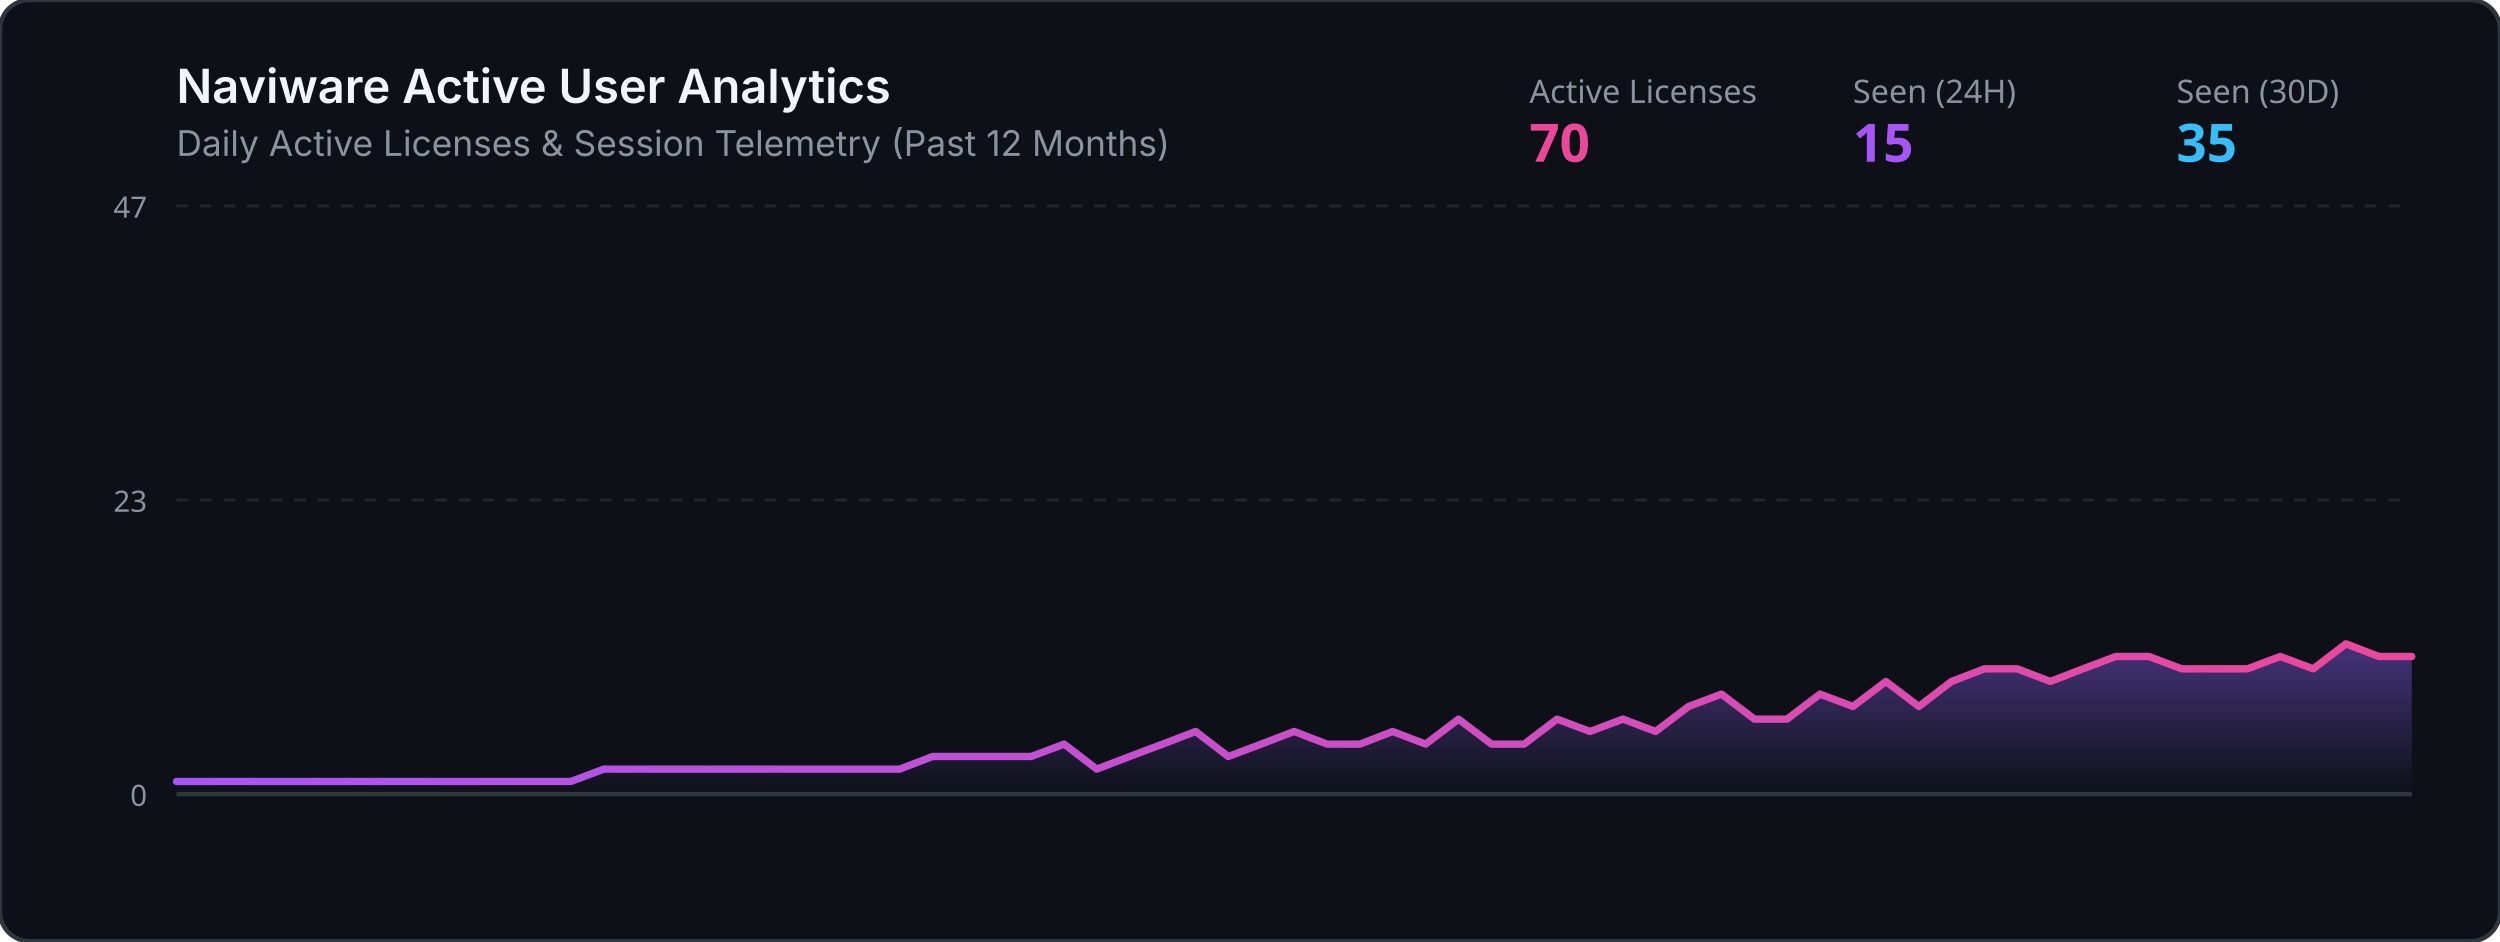
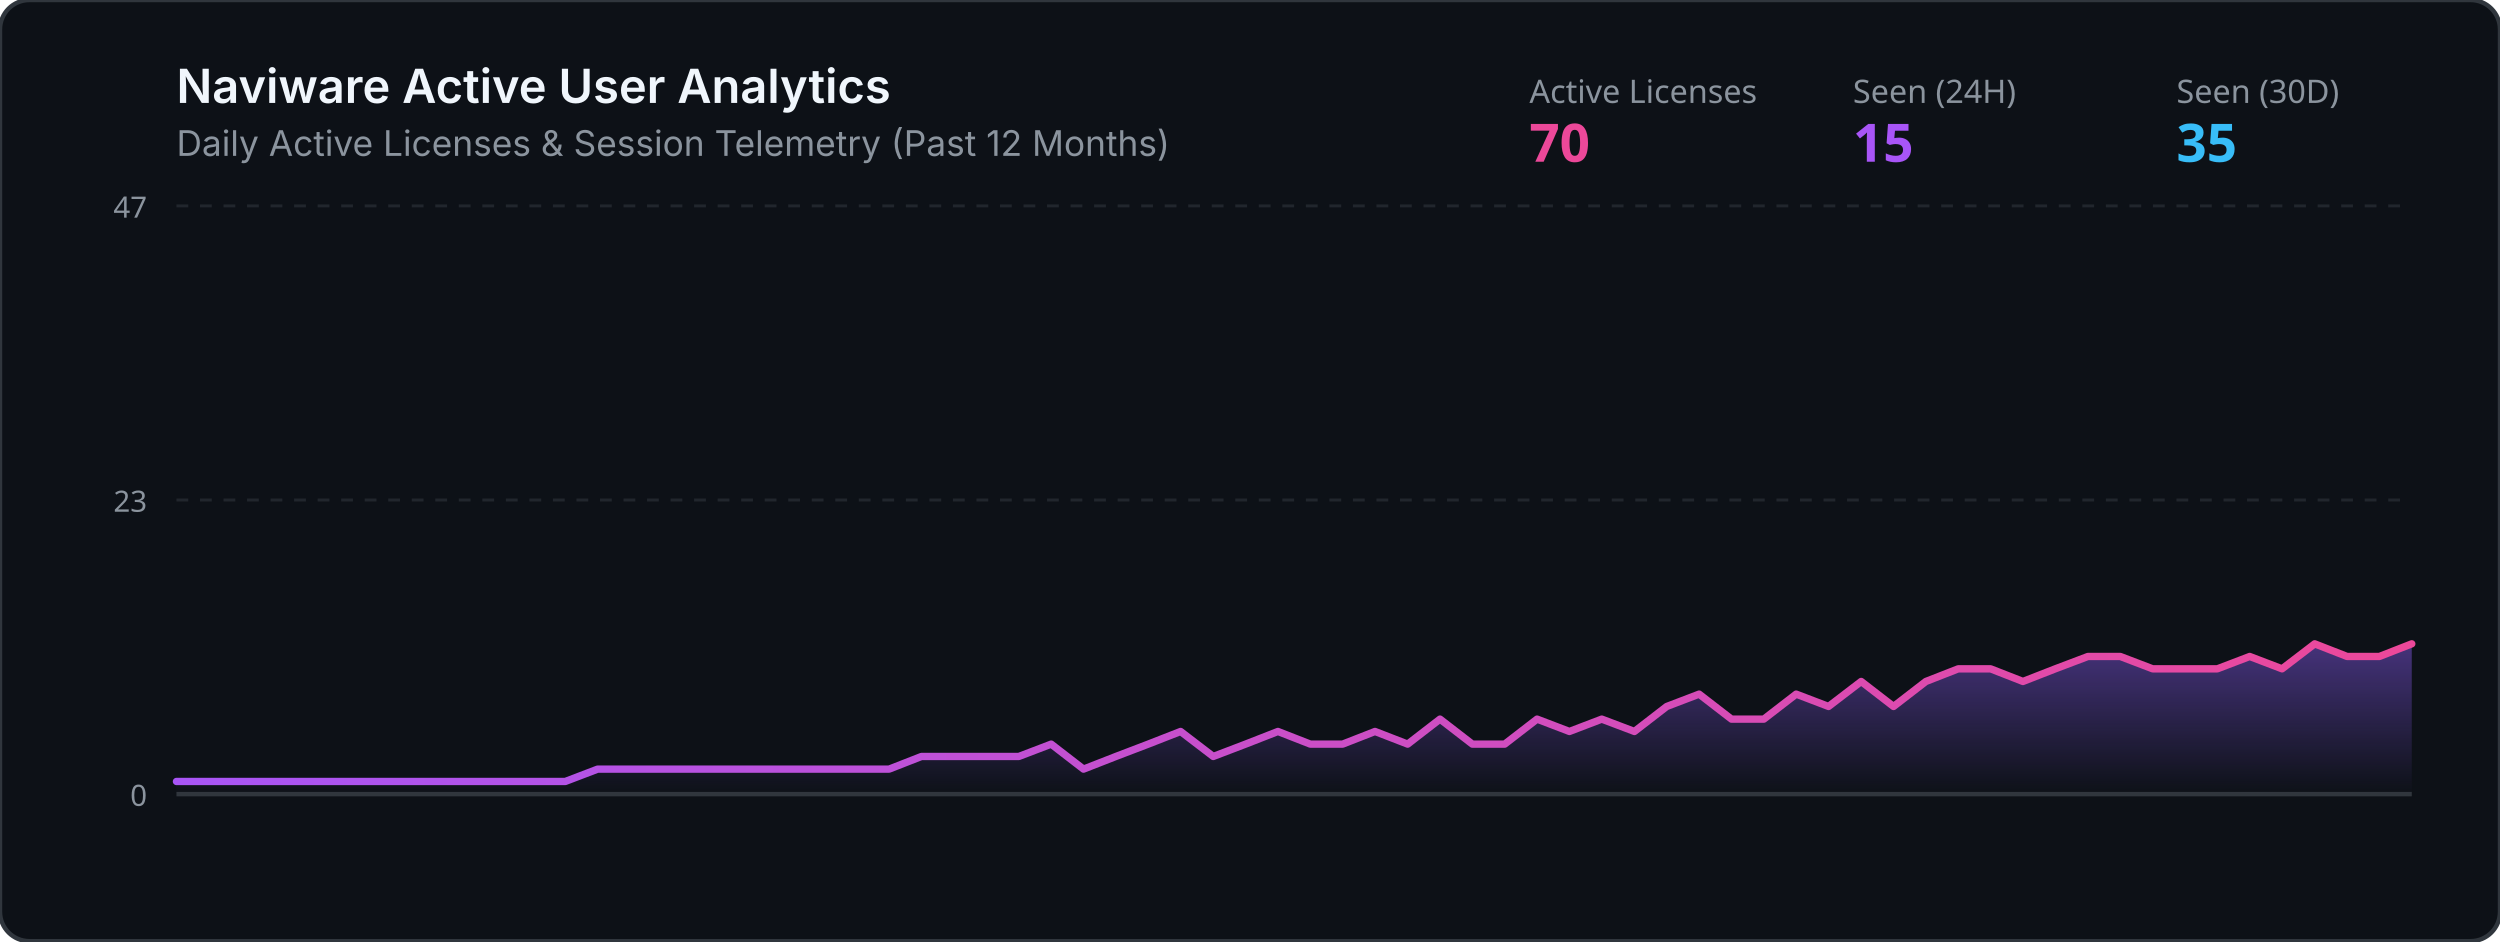
<svg xmlns="http://www.w3.org/2000/svg" viewBox="0 0 850 320" width="100%" height="320">
  <defs>
    <linearGradient id="grad" x1="0%" y1="0%" x2="0%" y2="100%">
      <stop offset="0%" stop-color="#8b5cf6" stop-opacity="0.45" />
      <stop offset="100%" stop-color="#8b5cf6" stop-opacity="0.0" />
    </linearGradient>
    <linearGradient id="lineGrad" x1="0%" y1="0%" x2="100%" y2="0%">
      <stop offset="0%" stop-color="#a855f7" />
      <stop offset="100%" stop-color="#ec4899" />
    </linearGradient>
  </defs>
  <rect width="850" height="320" rx="10" fill="#0d1117" stroke="#30363d" stroke-width="1.5" />
  <text x="60" y="35" fill="#f0f6fc" font-family="-apple-system,BlinkMacSystemFont,Segoe UI,sans-serif" font-size="16" font-weight="600">Naviware Active User Analytics</text>
  <text x="60" y="53" fill="#8b949e" font-family="-apple-system,BlinkMacSystemFont,Segoe UI,sans-serif" font-size="12">Daily Active Licenses &amp; Session Telemetry (Past 12 Months)</text>
  <text x="520" y="35" fill="#8b949e" font-family="sans-serif" font-size="11">Active Licenses</text>
  <text x="520" y="55" fill="#ec4899" font-family="sans-serif" font-size="18" font-weight="bold">70</text>
  <text x="630" y="35" fill="#8b949e" font-family="sans-serif" font-size="11">Seen (24H)</text>
  <text x="630" y="55" fill="#a855f7" font-family="sans-serif" font-size="18" font-weight="bold">15</text>
  <text x="740" y="35" fill="#8b949e" font-family="sans-serif" font-size="11">Seen (30D)</text>
  <text x="740" y="55" fill="#38bdf8" font-family="sans-serif" font-size="18" font-weight="bold">35</text>
  <line x1="60" y1="70" x2="820" y2="70" stroke="#21262d" stroke-width="1" stroke-dasharray="4" />
  <line x1="60" y1="170.0" x2="820" y2="170.0" stroke="#21262d" stroke-width="1" stroke-dasharray="4" />
  <line x1="60" y1="270" x2="820" y2="270" stroke="#30363d" stroke-width="1.5" />
  <text x="50" y="74" fill="#8b949e" font-family="sans-serif" font-size="10" text-anchor="end">47</text>
  <text x="50" y="174.0" fill="#8b949e" font-family="sans-serif" font-size="10" text-anchor="end">23</text>
  <text x="50" y="274" fill="#8b949e" font-family="sans-serif" font-size="10" text-anchor="end">0</text>
-   <polygon points="60,270 60.0,265.7 71.2,265.7 82.4,265.7 93.5,265.7 104.7,265.7 115.9,265.7 127.1,265.7 138.2,265.7 149.4,265.7 160.6,265.7 171.8,265.7 182.9,265.7 194.1,265.7 205.3,261.5 216.5,261.5 227.6,261.5 238.8,261.5 250.0,261.5 261.2,261.5 272.4,261.5 283.5,261.5 294.7,261.5 305.9,261.5 317.1,257.2 328.2,257.2 339.4,257.2 350.6,257.2 361.8,253.0 372.9,261.5 384.1,257.2 395.3,253.0 406.5,248.7 417.6,257.2 428.8,253.0 440.0,248.7 451.2,253.0 462.4,253.0 473.5,248.7 484.7,253.0 495.9,244.5 507.1,253.0 518.2,253.0 529.4,244.5 540.6,248.7 551.8,244.5 562.9,248.7 574.1,240.2 585.3,236.0 596.5,244.5 607.6,244.5 618.8,236.0 630.0,240.2 641.2,231.7 652.4,240.2 663.5,231.7 674.7,227.4 685.9,227.4 697.1,231.7 708.2,227.4 719.4,223.2 730.6,223.2 741.8,227.4 752.9,227.4 764.1,227.4 775.3,223.2 786.5,227.4 797.6,218.9 808.8,223.2 820.0,223.2 820,270" fill="url(#grad)" />
-   <polyline points="60.0,265.7 71.2,265.7 82.4,265.7 93.5,265.7 104.7,265.7 115.9,265.7 127.1,265.7 138.2,265.7 149.4,265.7 160.6,265.7 171.8,265.7 182.9,265.7 194.1,265.7 205.3,261.5 216.5,261.5 227.6,261.5 238.8,261.5 250.0,261.5 261.2,261.5 272.4,261.5 283.5,261.5 294.7,261.5 305.9,261.5 317.1,257.2 328.2,257.2 339.4,257.2 350.6,257.2 361.8,253.0 372.9,261.5 384.1,257.2 395.3,253.0 406.5,248.7 417.6,257.2 428.8,253.0 440.0,248.7 451.2,253.0 462.4,253.0 473.5,248.7 484.7,253.0 495.9,244.5 507.1,253.0 518.2,253.0 529.4,244.5 540.6,248.7 551.8,244.5 562.9,248.7 574.1,240.2 585.3,236.0 596.5,244.5 607.6,244.5 618.8,236.0 630.0,240.2 641.2,231.7 652.4,240.2 663.5,231.7 674.7,227.4 685.9,227.4 697.1,231.7 708.2,227.4 719.4,223.2 730.6,223.2 741.8,227.4 752.9,227.4 764.1,227.4 775.3,223.2 786.5,227.4 797.6,218.9 808.8,223.2 820.0,223.2" fill="none" stroke="url(#lineGrad)" stroke-width="2.5" stroke-linecap="round" stroke-linejoin="round" />
+   <polygon points="60,270 60.0,265.7 71.0,265.7 82.0,265.7 93.0,265.7 104.1,265.7 115.1,265.7 126.1,265.7 137.1,265.7 148.1,265.7 159.1,265.7 170.1,265.7 181.2,265.7 192.2,265.7 203.2,261.5 214.2,261.5 225.2,261.5 236.2,261.5 247.2,261.5 258.3,261.5 269.3,261.5 280.3,261.5 291.3,261.5 302.3,261.5 313.3,257.2 324.3,257.2 335.4,257.2 346.4,257.2 357.4,253.0 368.4,261.5 379.4,257.2 390.4,253.0 401.4,248.7 412.5,257.2 423.5,253.0 434.5,248.7 445.5,253.0 456.5,253.0 467.5,248.7 478.6,253.0 489.6,244.5 500.6,253.0 511.6,253.0 522.6,244.5 533.6,248.7 544.6,244.5 555.7,248.7 566.7,240.2 577.7,236.0 588.7,244.5 599.7,244.5 610.7,236.0 621.7,240.2 632.8,231.7 643.8,240.2 654.8,231.7 665.8,227.4 676.8,227.4 687.8,231.7 698.8,227.4 709.9,223.2 720.9,223.2 731.9,227.4 742.9,227.4 753.9,227.4 764.9,223.2 775.9,227.4 787.0,218.9 798.0,223.2 809.0,223.2 820.0,218.9 820,270" fill="url(#grad)" />
+   <polyline points="60.0,265.7 71.0,265.7 82.0,265.7 93.0,265.7 104.1,265.7 115.1,265.7 126.1,265.7 137.1,265.7 148.1,265.7 159.1,265.7 170.1,265.7 181.2,265.7 192.2,265.7 203.2,261.5 214.2,261.5 225.2,261.5 236.2,261.5 247.2,261.5 258.3,261.5 269.3,261.5 280.3,261.5 291.3,261.5 302.3,261.5 313.3,257.2 324.3,257.2 335.4,257.2 346.4,257.2 357.4,253.0 368.4,261.5 379.4,257.2 390.4,253.0 401.4,248.7 412.5,257.2 423.5,253.0 434.5,248.7 445.5,253.0 456.5,253.0 467.5,248.7 478.6,253.0 489.6,244.5 500.6,253.0 511.6,253.0 522.6,244.5 533.6,248.7 544.6,244.5 555.7,248.7 566.7,240.2 577.7,236.0 588.7,244.5 599.7,244.5 610.7,236.0 621.7,240.2 632.8,231.7 643.8,240.2 654.8,231.7 665.8,227.4 676.8,227.4 687.8,231.7 698.8,227.4 709.9,223.2 720.9,223.2 731.9,227.4 742.9,227.4 753.9,227.4 764.9,223.2 775.9,227.4 787.0,218.9 798.0,223.2 809.0,223.2 820.0,218.9" fill="none" stroke="url(#lineGrad)" stroke-width="2.5" stroke-linecap="round" stroke-linejoin="round" />
</svg>
